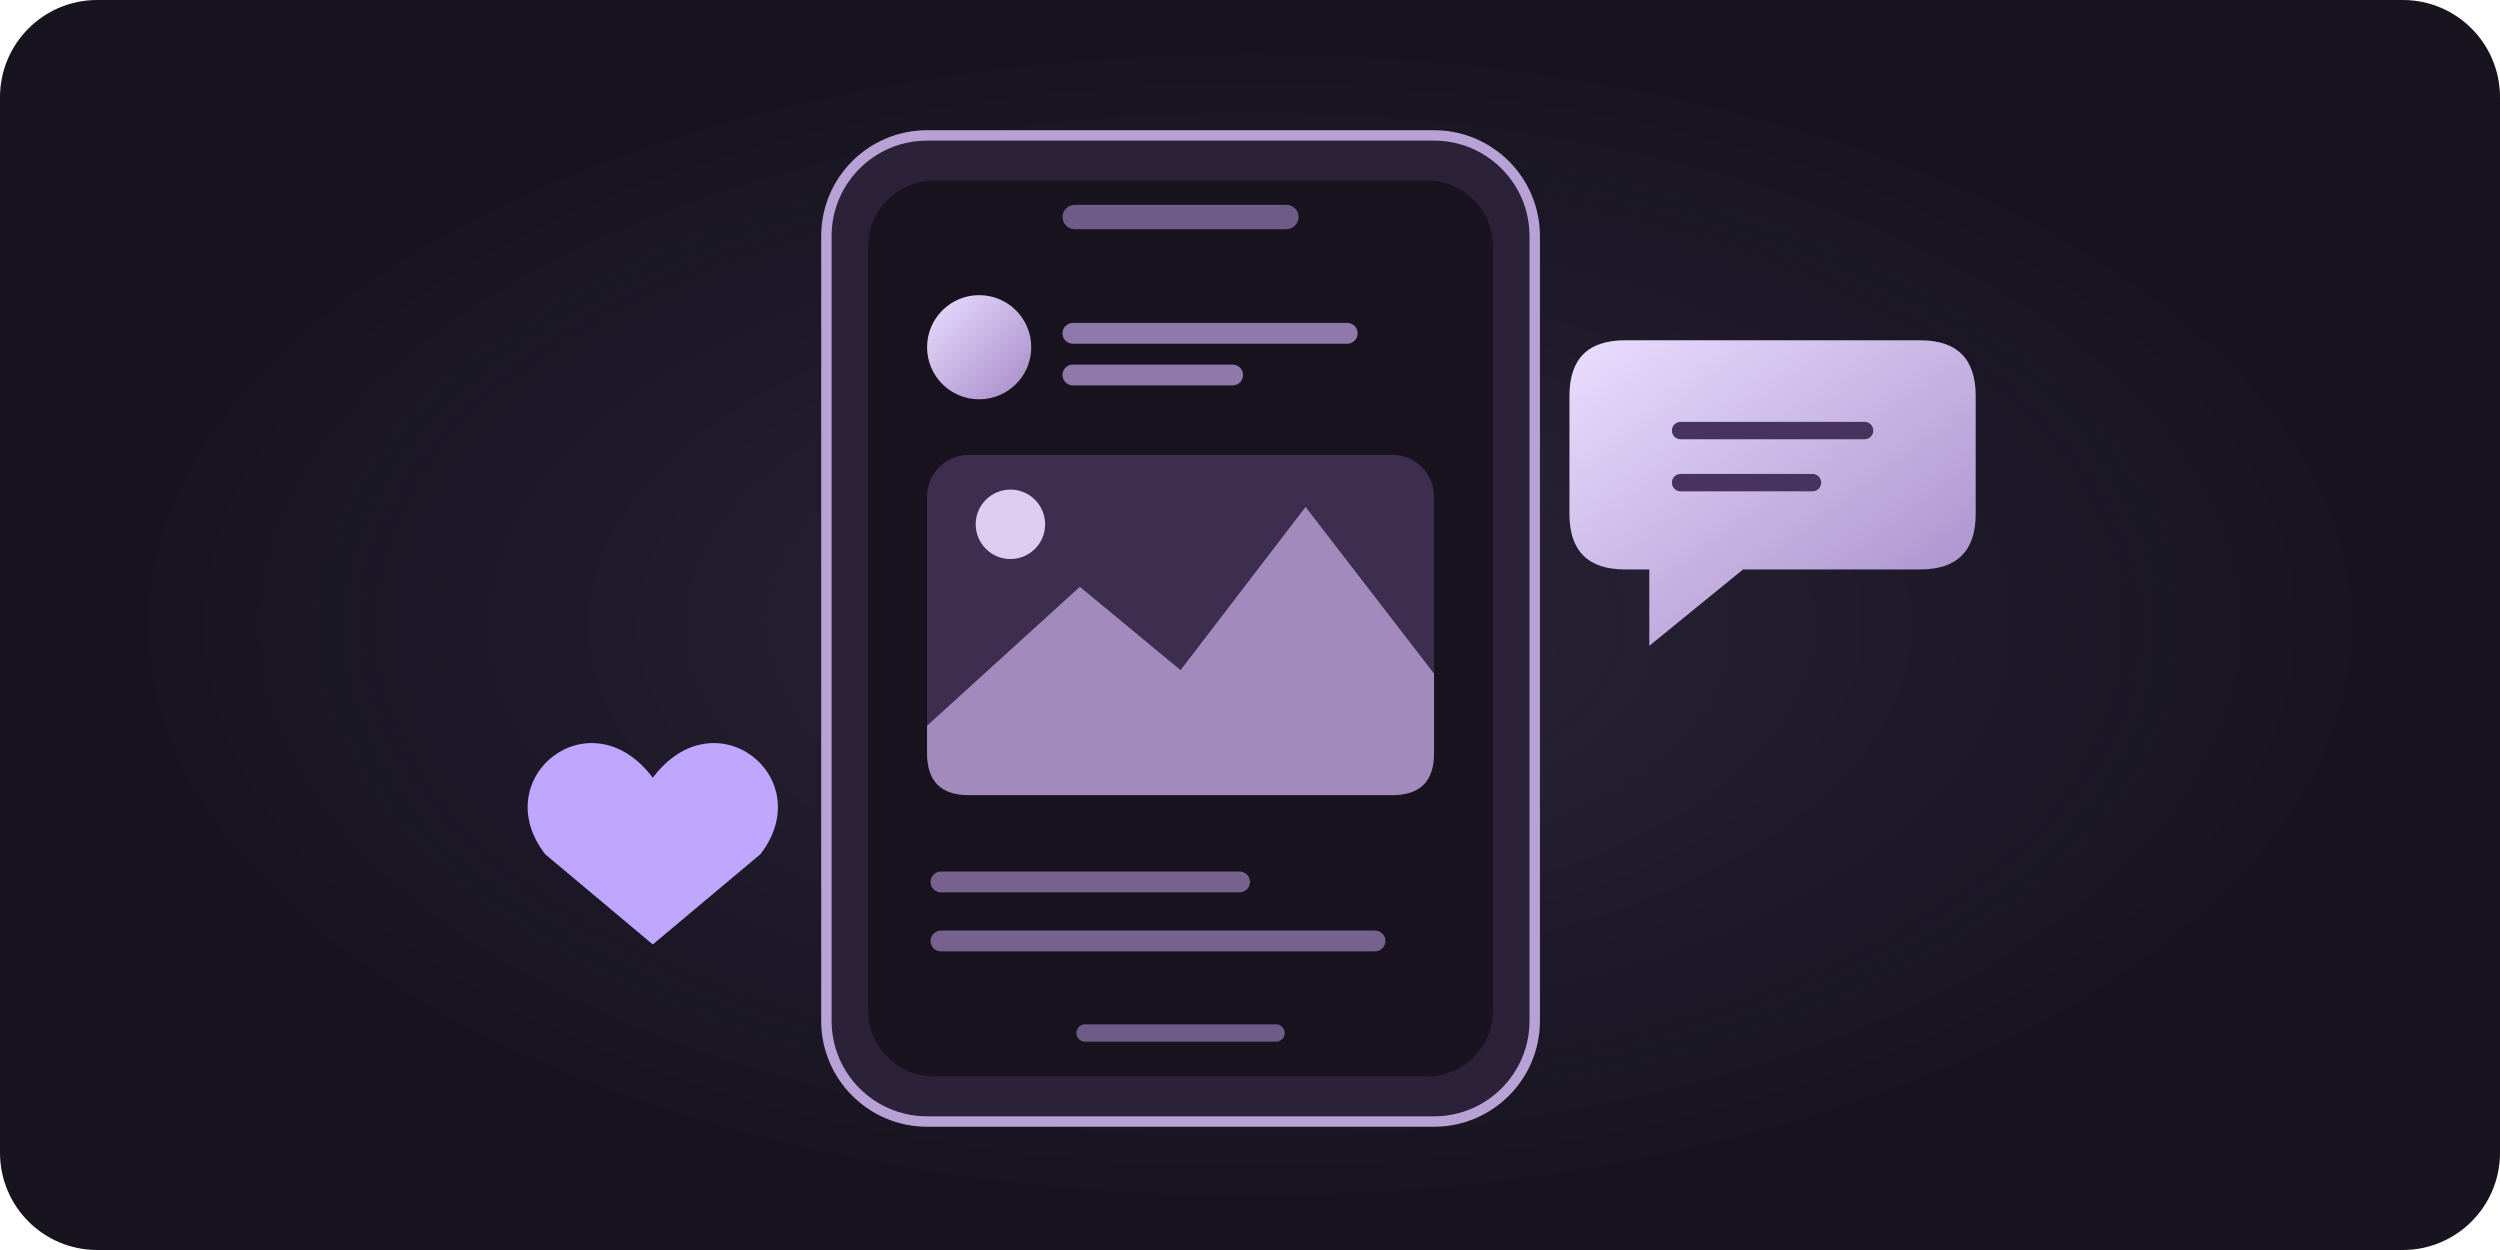
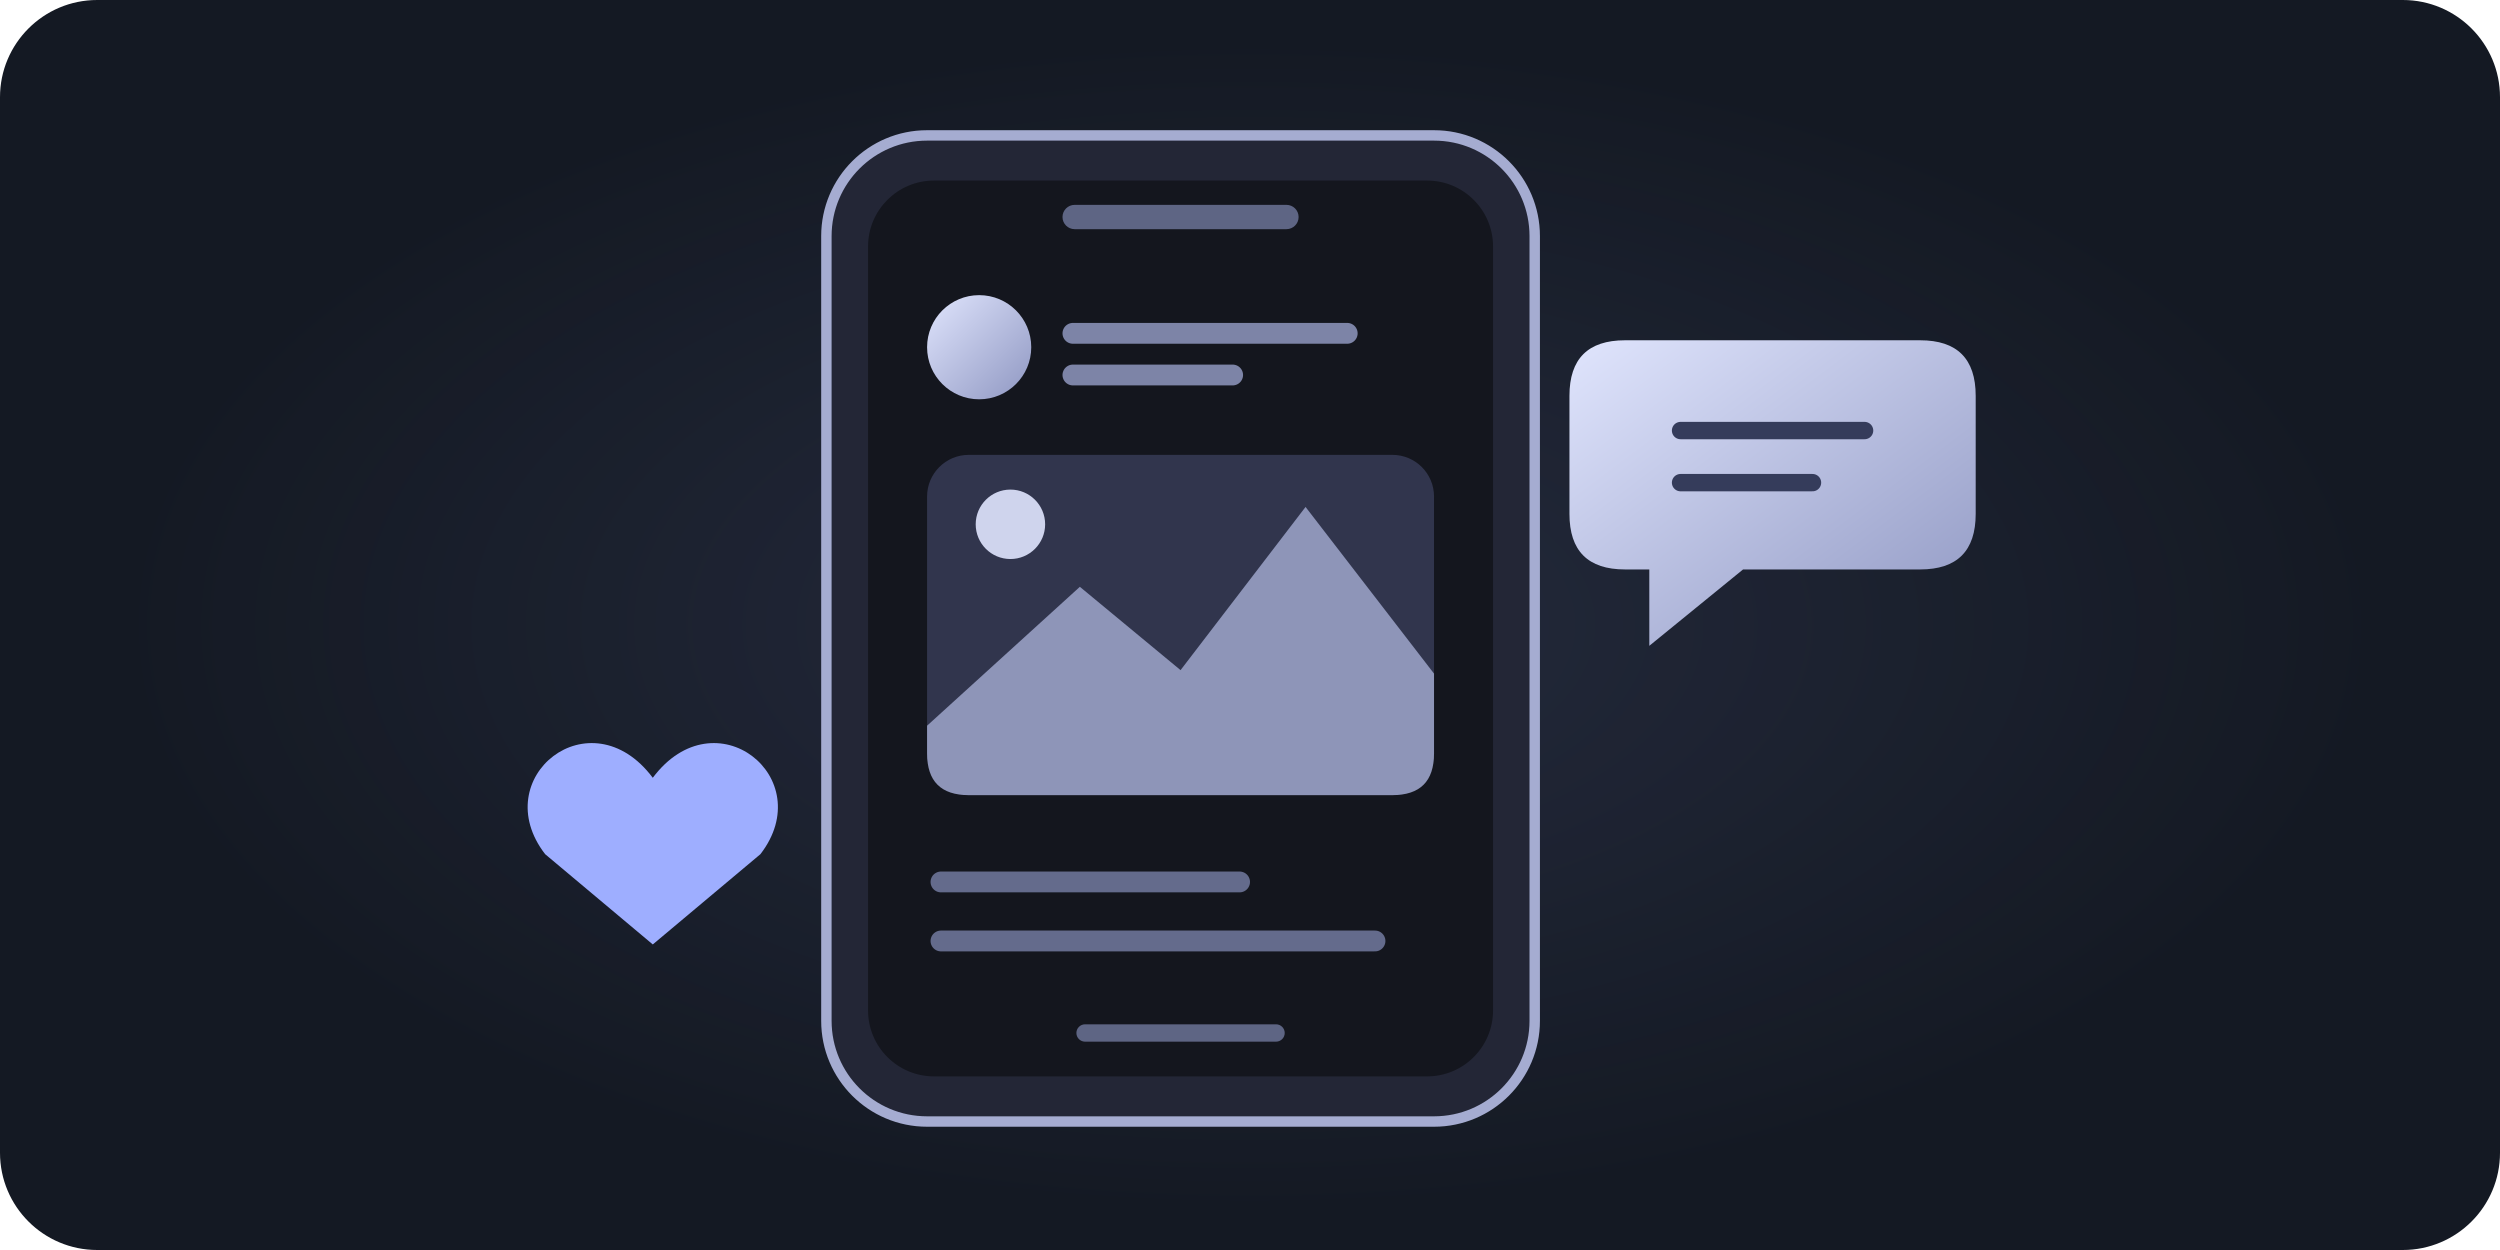
<svg xmlns="http://www.w3.org/2000/svg" width="720" height="360" viewBox="0 0 720 360">
  <defs>
    <linearGradient id="ink" x1="0" y1="0" x2="1" y2="1">
-       <stop stop-color="#E9DEFF" />
-       <stop offset="1" stop-color="#A58AC7" />
+       <stop stop-color="#E0E5FD" />
+       <stop offset="1" stop-color="#8F97C2" />
    </linearGradient>
    <linearGradient id="metal" x1="0" y1="0" x2="1" y2="1">
-       <stop stop-color="#6D5A82" />
-       <stop offset=".45" stop-color="#AB96BF" />
-       <stop offset="1" stop-color="#554260" />
+       <stop stop-color="#5D637F" />
+       <stop offset=".45" stop-color="#999FBC" />
+       <stop offset="1" stop-color="#44485E" />
    </linearGradient>
    <radialGradient id="glow">
-       <stop stop-color="#BFA7FF" stop-opacity=".12" />
-       <stop offset="1" stop-color="#BFA7FF" stop-opacity="0" />
+       <stop stop-color="#9EAEFF" stop-opacity=".12" />
+       <stop offset="1" stop-color="#9EAEFF" stop-opacity="0" />
    </radialGradient>
  </defs>
-   <rect width="720" height="360" rx="28" fill="#17131F" />
+   <rect width="720" height="360" rx="28" fill="#141923" />
  <ellipse cx="360" cy="180" rx="320" ry="170" fill="url(#glow)" />
-   <rect x="238" y="39" width="204" height="284" rx="29" fill="#2B2138" stroke="#B8A1D5" stroke-width="3" />
-   <rect x="250" y="52" width="180" height="258" rx="19" fill="#18131F" />
-   <rect x="306" y="59" width="68" height="7" rx="3.5" fill="#6E5B87" />
+   <rect x="238" y="39" width="204" height="284" rx="29" fill="#232636" stroke="#A5ACD1" stroke-width="3" />
+   <rect x="250" y="52" width="180" height="258" rx="19" fill="#14161E" />
+   <rect x="306" y="59" width="68" height="7" rx="3.5" fill="#5E6584" />
  <circle cx="282" cy="100" r="15" fill="url(#ink)" />
-   <path d="M309 96h79m-79 12h46" stroke="#8F79AB" stroke-width="6" stroke-linecap="round" />
-   <rect x="267" y="131" width="146" height="98" rx="12" fill="#3D2E50" />
-   <path d="m267 209 44-40 29 24 36-47 37 48v23q0 12-12 12H279q-12 0-12-12Z" fill="#A38ABC" />
-   <circle cx="291" cy="151" r="10" fill="#DCCCF0" />
-   <path d="M271 254h86m-86 17h125" stroke="#76618F" stroke-width="6" stroke-linecap="round" />
-   <rect x="310" y="295" width="60" height="5" rx="2.5" fill="#6E5B87" />
+   <path d="M309 96h79m-79 12h46" stroke="#7D84A7" stroke-width="6" stroke-linecap="round" />
+   <rect x="267" y="131" width="146" height="98" rx="12" fill="#31354D" />
+   <path d="m267 209 44-40 29 24 36-47 37 48v23q0 12-12 12H279q-12 0-12-12Z" fill="#8E95B8" />
+   <circle cx="291" cy="151" r="10" fill="#CFD4ED" />
+   <path d="M271 254h86m-86 17h125" stroke="#646B8C" stroke-width="6" stroke-linecap="round" />
+   <rect x="310" y="295" width="60" height="5" rx="2.5" fill="#5E6584" />
  <path d="M468 98h85q16 0 16 16v34q0 16-16 16h-51l-27 22v-22h-7q-16 0-16-16v-34q0-16 16-16Z" fill="url(#ink)" />
-   <path d="M484 124h53m-53 15h38" stroke="#48325E" stroke-width="5" stroke-linecap="round" />
-   <path d="M188 224c-18-24-48 0-31 22l31 26 31-26c17-22-13-46-31-22Z" fill="#BFA7FF" />
+   <path d="M484 124h53m-53 15h38" stroke="#353C5B" stroke-width="5" stroke-linecap="round" />
+   <path d="M188 224c-18-24-48 0-31 22l31 26 31-26c17-22-13-46-31-22Z" fill="#9EAEFF" />
</svg>
